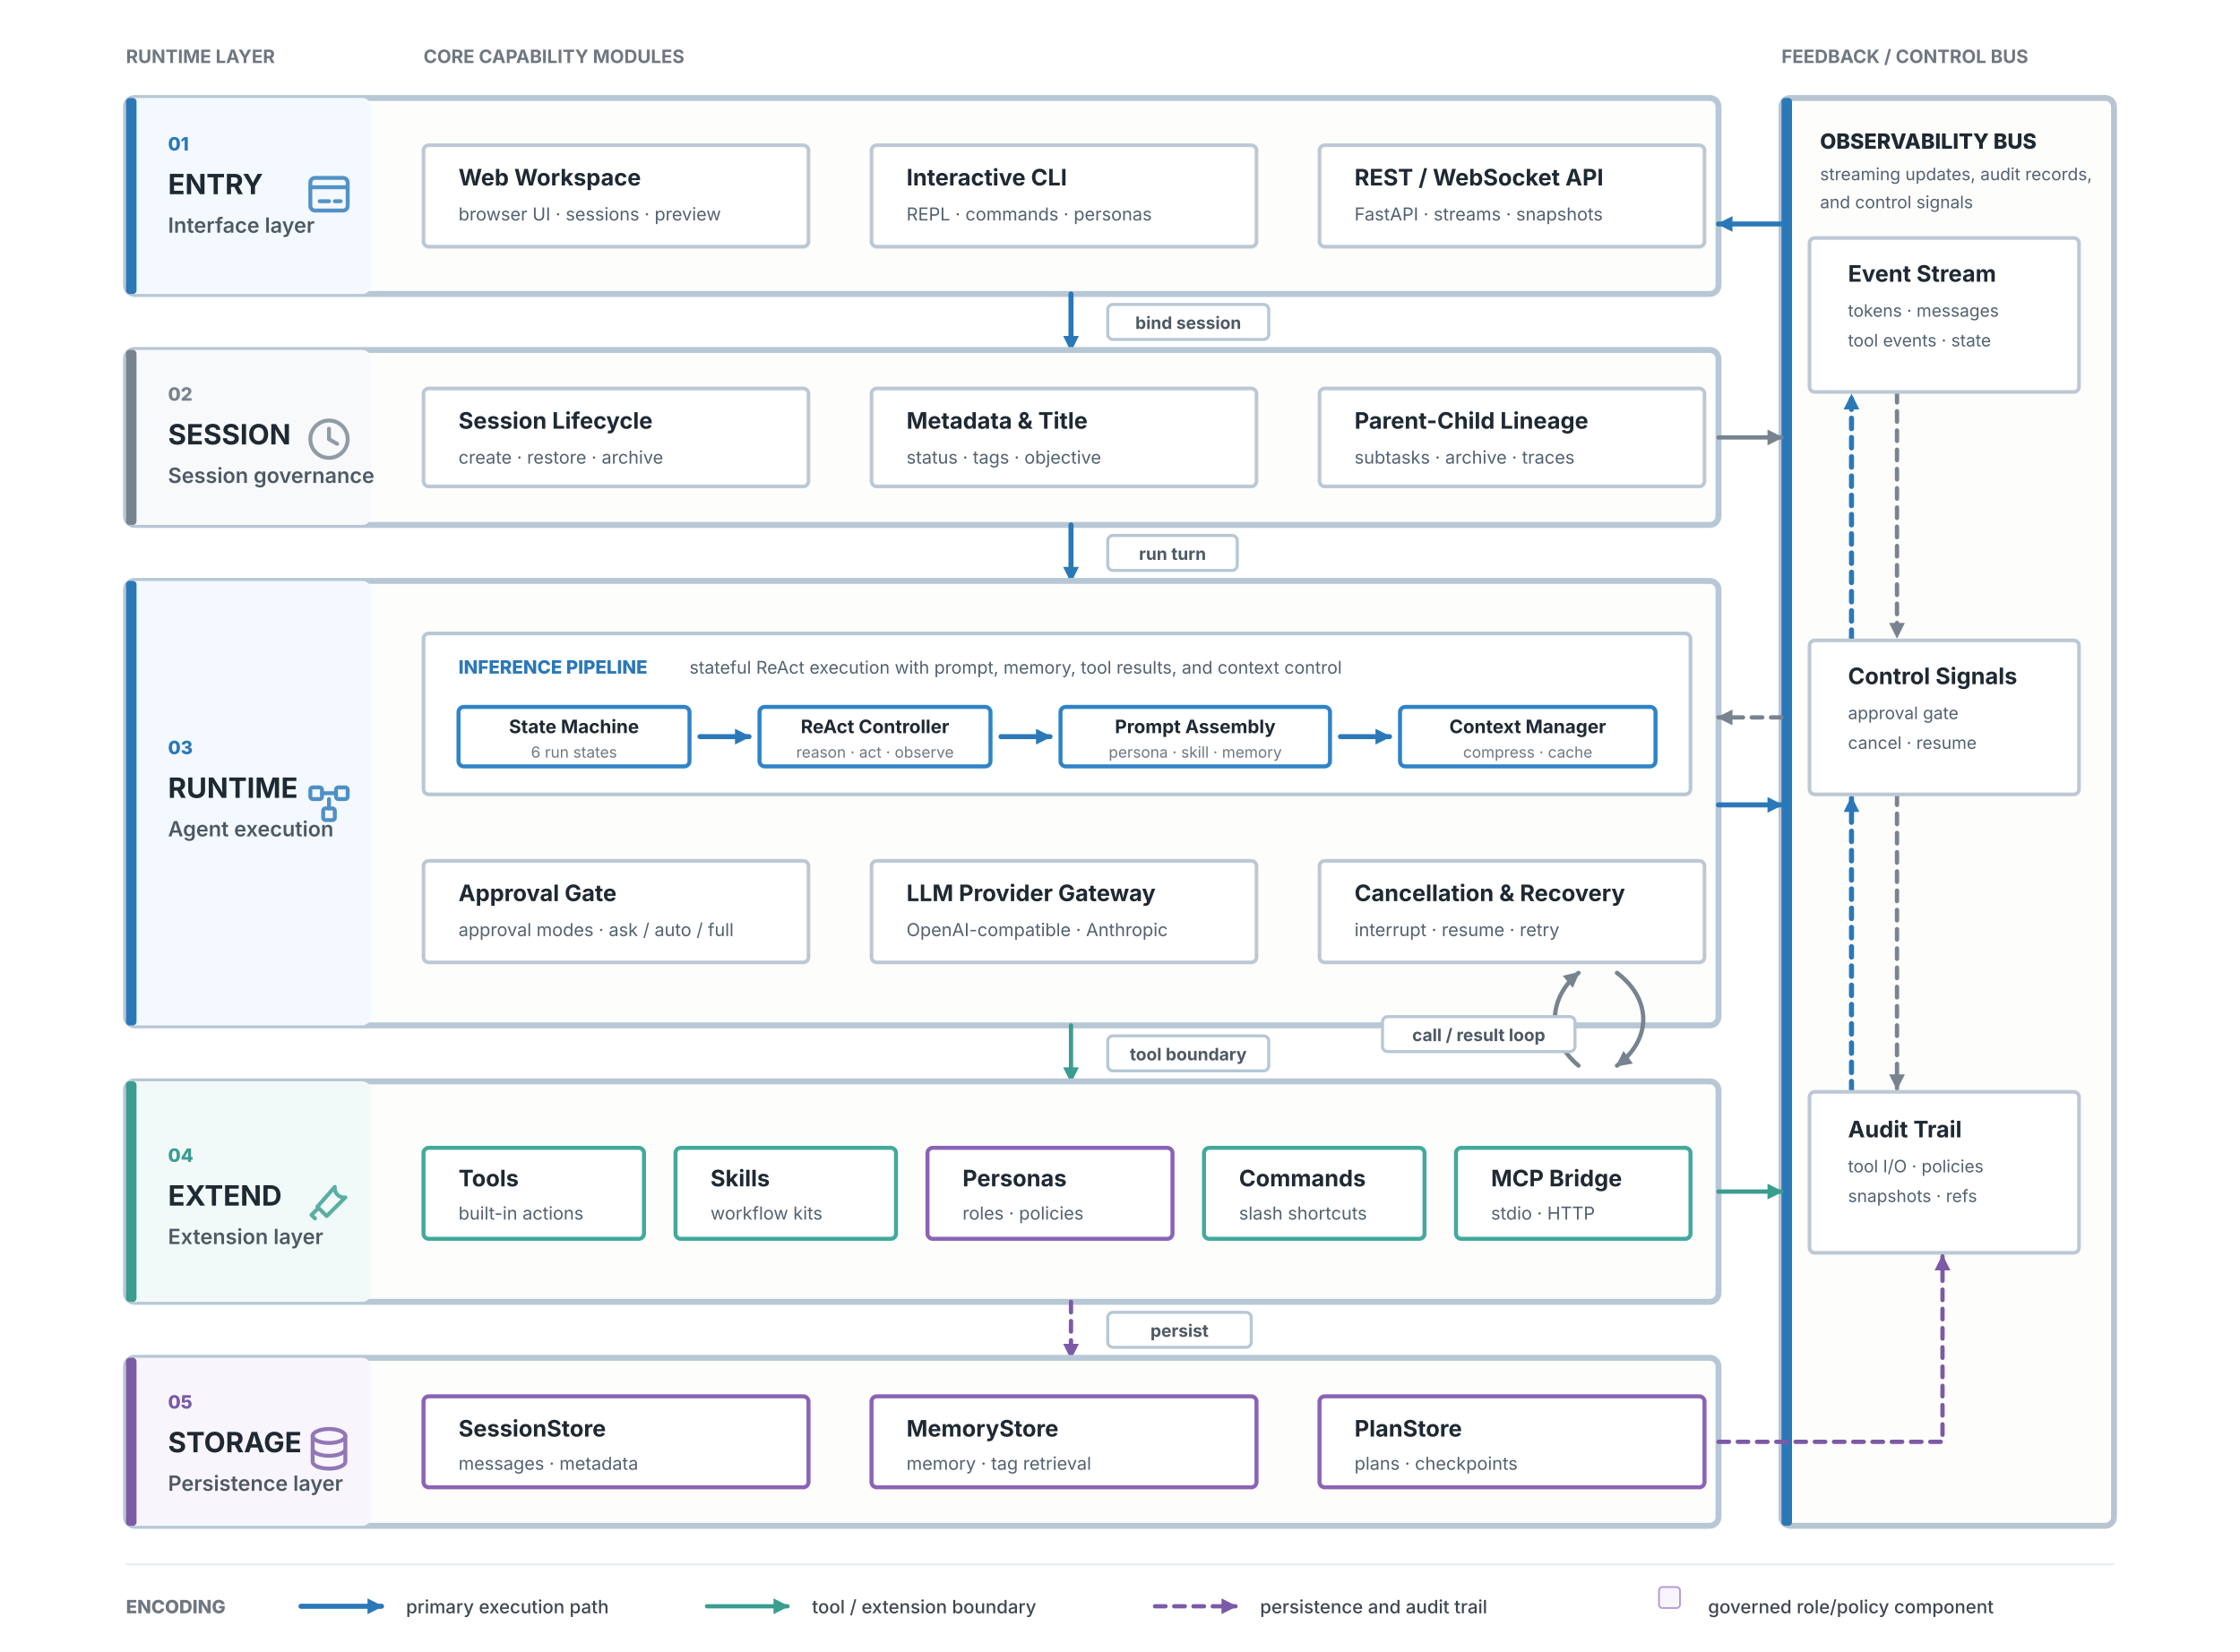
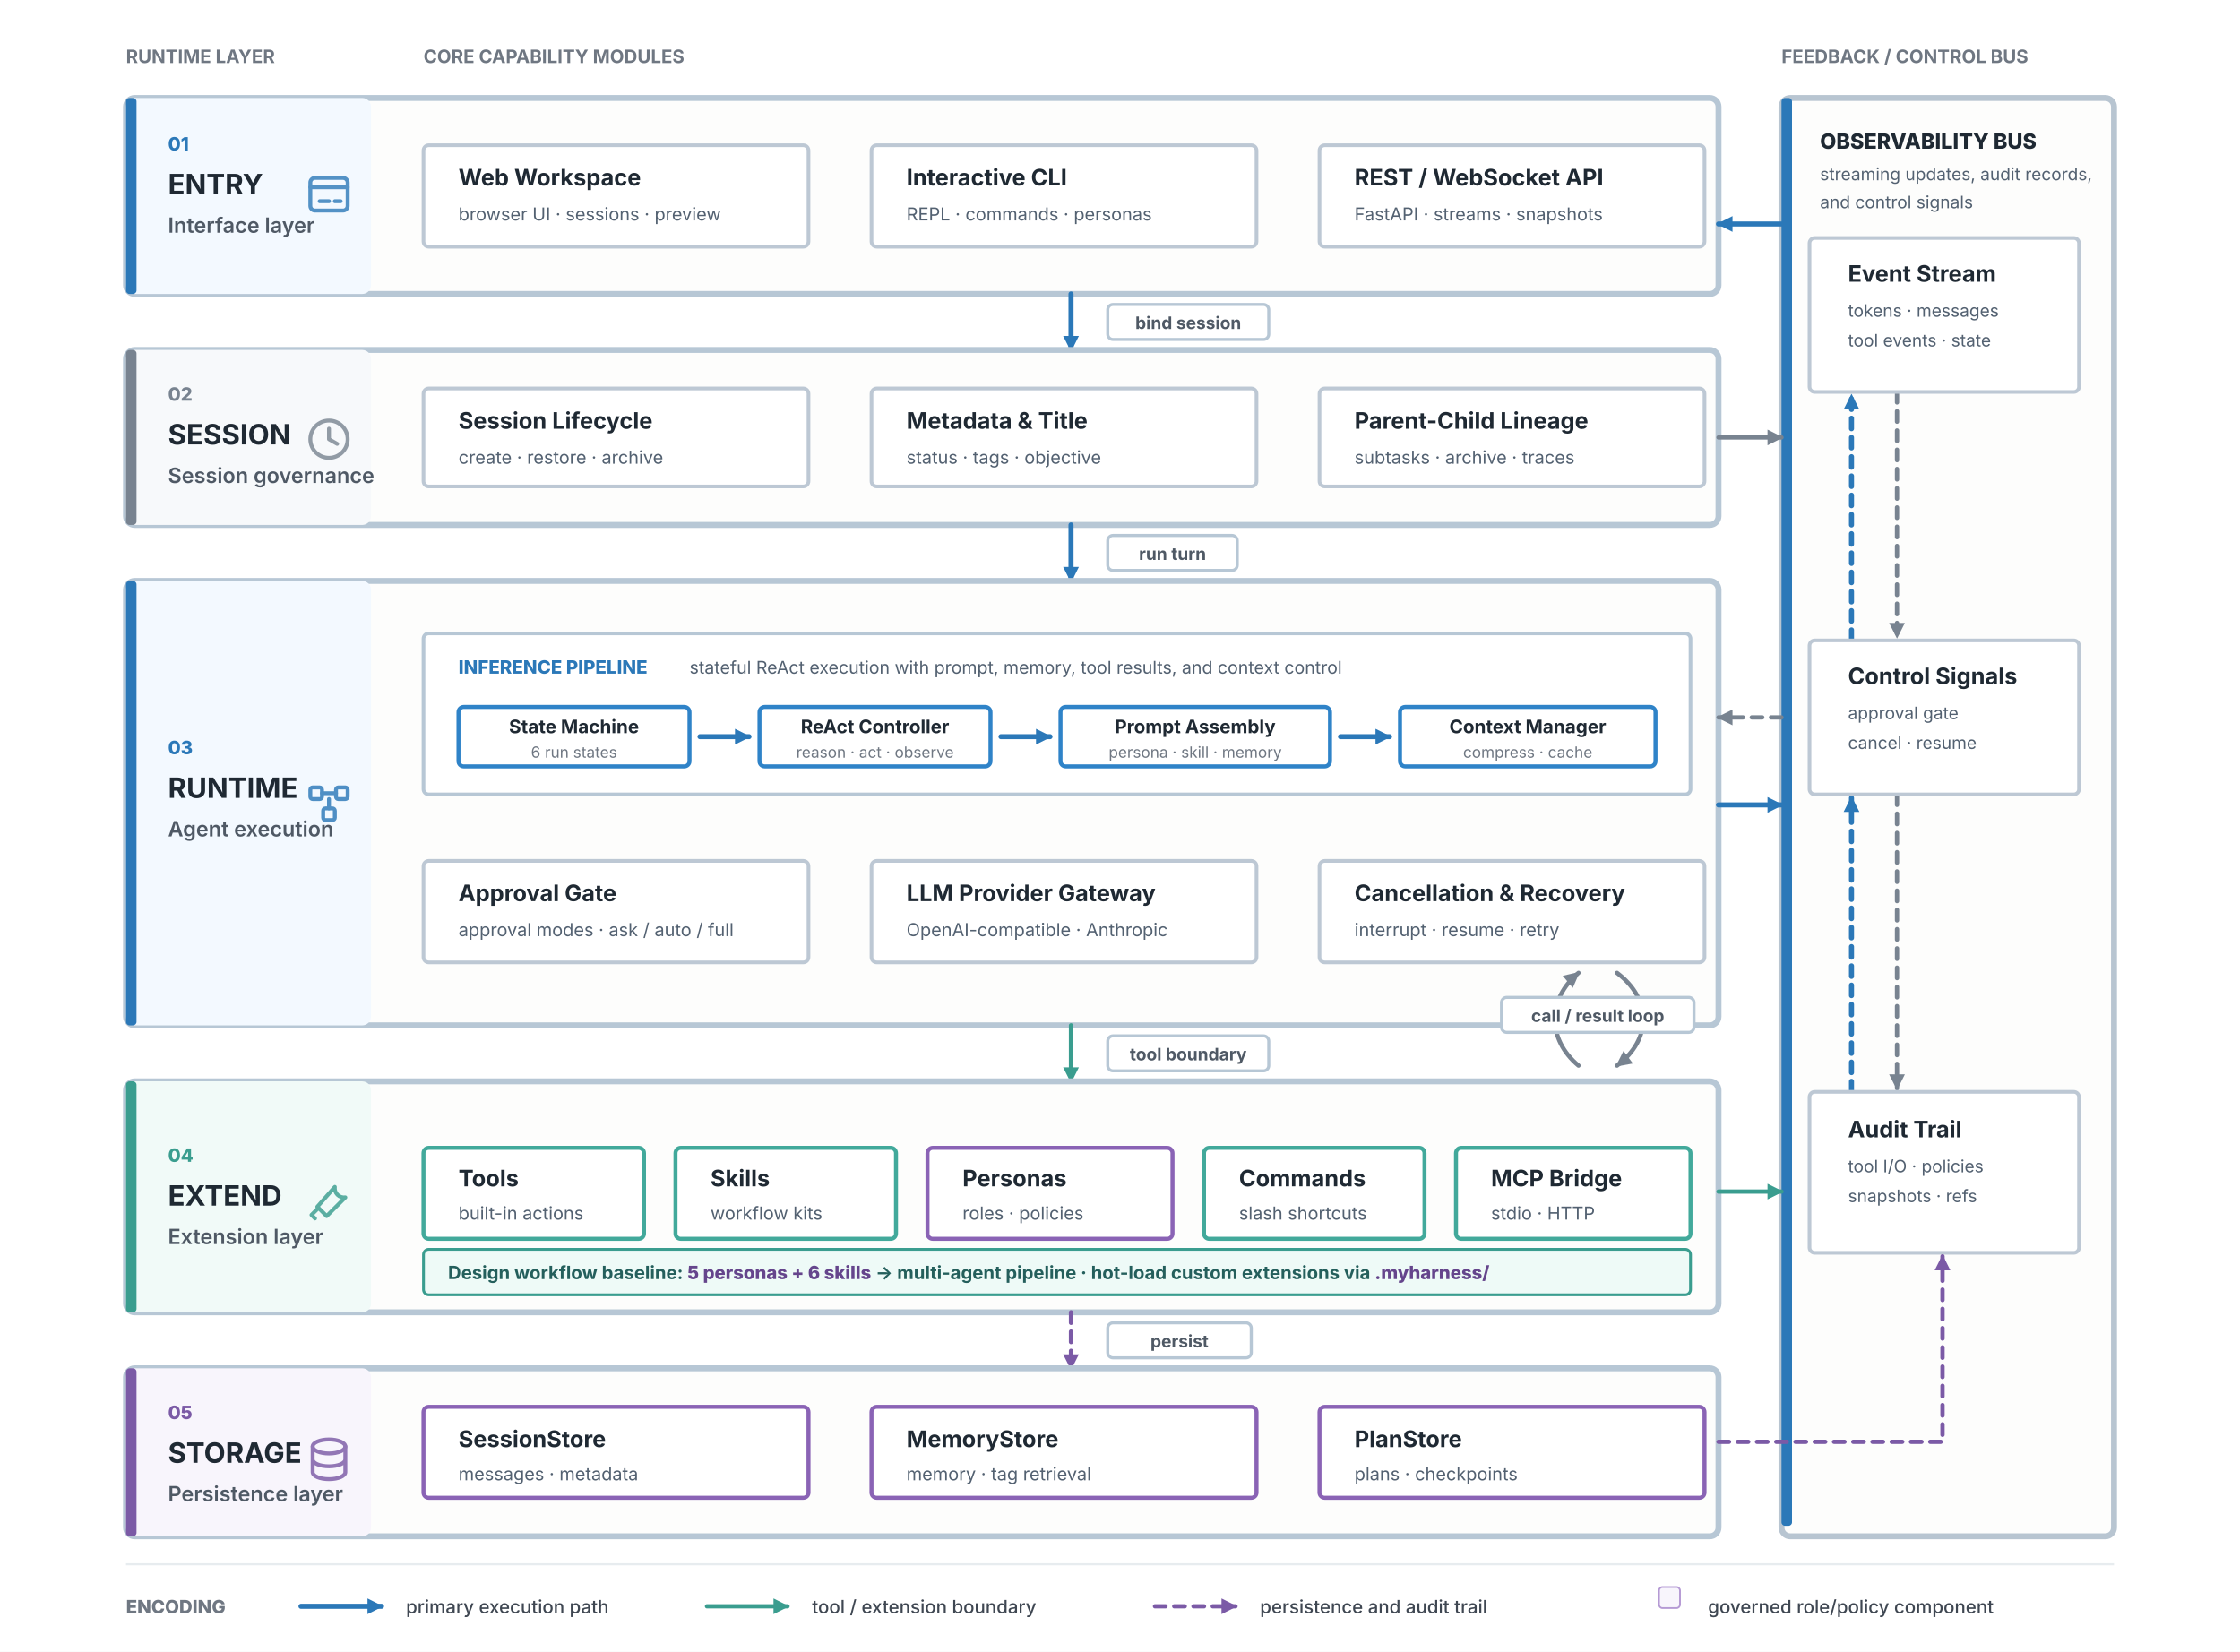
<svg xmlns="http://www.w3.org/2000/svg" width="1280" height="944" viewBox="0 96 1280 944" role="img" aria-labelledby="title desc">
  <defs>
    <style>
      svg {
        background: #ffffff;
        shape-rendering: geometricPrecision;
        text-rendering: geometricPrecision;
      }

      text {
        font-family: Inter, "Noto Sans SC", "Microsoft YaHei", Arial, sans-serif;
        letter-spacing: 0;
      }

      .title {
        fill: #1f2933;
        font-size: 30px;
        font-weight: 700;
      }

      .subtitle {
        fill: #4f5965;
        font-size: 13px;
        font-weight: 400;
      }

      .figure-tag {
        fill: #3f4752;
        font-size: 11px;
        font-weight: 700;
      }

      .column-label {
        fill: #6f7782;
        font-size: 10.5px;
        font-weight: 700;
      }

      .layer-band {
        fill: #fdfdfc;
        stroke: #b7c7d5;
        stroke-width: 3.4;
      }

      .layer-tab {
        stroke-width: 0;
      }

      .tab-blue {
        fill: #f3f9ff;
      }

      .tab-slate {
        fill: #f7f9fb;
      }

      .tab-teal {
        fill: #f1faf8;
      }

      .tab-amber {
        fill: #f8f5fc;
      }

      .accent-blue {
        fill: #2b78b8;
      }

      .accent-slate {
        fill: #788390;
      }

      .accent-teal {
        fill: #3a9d8f;
      }

      .accent-amber {
        fill: #7b5aa6;
      }

      .layer-index {
        font-size: 10.5px;
        font-weight: 800;
      }

      .layer-title {
        fill: #1f2933;
        font-size: 16px;
        font-weight: 700;
      }

      .layer-cn {
        fill: #4f5965;
        font-size: 12px;
        font-weight: 600;
      }

      .module {
        fill: #ffffff;
        stroke: #bdc8d4;
        stroke-width: 2.1;
      }

      .module-soft {
        fill: #ffffff;
        stroke: #b7c7d5;
        stroke-width: 2.1;
      }

      .module-blue {
        fill: #ffffff;
        stroke: #2f83c8;
        stroke-width: 2.3;
      }

      .module-teal {
        fill: #ffffff;
        stroke: #42a99b;
        stroke-width: 2.3;
      }

      .module-amber {
        fill: #ffffff;
        stroke: #8a63b5;
        stroke-width: 2.3;
      }

      .module-title {
        fill: #1f2933;
        font-size: 13px;
        font-weight: 700;
      }

      .module-sub {
        fill: #536171;
        font-size: 10.2px;
        font-weight: 400;
      }

      .baseline-text {
-         fill: #2d6764;
-         font-size: 10px;
-         font-weight: 700;
+         fill: #245f5c;
+         font-size: 10.4px;
+         font-weight: 700;
+       }
+ 
+       .baseline-box {
+         fill: #eefaf7;
+         stroke: #3a9d8f;
+         stroke-width: 1.6;
+       }
+ 
+       .baseline-strong {
+         fill: #65458c;
+         font-weight: 800;
      }

      .icon-cell {
        fill: #ffffff;
        stroke-width: 1.75;
      }

      .icon-cell-blue {
        stroke: #9fcbed;
      }

      .icon-cell-slate {
        stroke: #ccd6df;
      }

      .icon-cell-teal {
        stroke: #9dd6cd;
      }

      .icon-cell-amber {
        stroke: #b59ad4;
      }

      .icon {
        fill: none;
        stroke: currentColor;
        stroke-width: 2.25;
        stroke-linecap: round;
        stroke-linejoin: round;
        vector-effect: non-scaling-stroke;
      }

      .icon-blue {
        color: #2b78b8;
      }

      .icon-slate {
        color: #788390;
      }

      .icon-teal {
        color: #3a9d8f;
      }

      .icon-amber {
        color: #7b5aa6;
      }

      .pipeline-label {
        fill: #2b78b8;
        font-size: 10.5px;
        font-weight: 800;
      }

      .pipeline-note {
        fill: #536171;
        font-size: 10px;
        font-weight: 400;
      }

      .node-title {
        fill: #1f2933;
        font-size: 10.6px;
        font-weight: 700;
      }

      .node-sub {
        fill: #6f7782;
        font-size: 8.8px;
        font-weight: 400;
      }

      .flow {
        fill: none;
        stroke-linecap: round;
        stroke-linejoin: round;
      }

      .flow-main {
        stroke: #2b78b8;
        stroke-width: 2.9;
      }

      .flow-slate {
        stroke: #788390;
        stroke-width: 2.45;
      }

      .flow-teal {
        stroke: #3a9d8f;
        stroke-width: 2.45;
      }

      .flow-amber {
        stroke: #7b5aa6;
        stroke-width: 2.45;
      }

      .flow-dashed {
        stroke-dasharray: 6 5;
      }

      .flow-label-box {
        fill: #ffffff;
        stroke: #b7c7d5;
        stroke-width: 1.75;
      }

      .flow-label {
        fill: #4f5965;
        font-size: 9.8px;
        font-weight: 700;
      }

      .bus {
        fill: #fdfdfc;
        stroke: #b8c5d1;
        stroke-width: 3.4;
      }

      .bus-title {
        fill: #1f2933;
        font-size: 12px;
        font-weight: 800;
      }

      .bus-sub {
        fill: #536171;
        font-size: 9.8px;
        font-weight: 400;
      }

      .bus-card {
        fill: #ffffff;
        stroke: #bdc8d4;
        stroke-width: 2.1;
      }

      .legend-title {
        fill: #6f7782;
        font-size: 10.5px;
        font-weight: 800;
      }

      .legend-text {
        fill: #3f4752;
        font-size: 10.5px;
        font-weight: 500;
      }

      .hairline {
        stroke: #e7ecef;
        stroke-width: 1.2;
      }
    </style>
    <marker id="arrow-blue" markerWidth="9" markerHeight="9" refX="8" refY="4.5" orient="auto" markerUnits="userSpaceOnUse">
      <path d="M0,0 L9,4.5 L0,9 Z" fill="#2b78b8" />
    </marker>
    <marker id="arrow-slate" markerWidth="9" markerHeight="9" refX="8" refY="4.5" orient="auto" markerUnits="userSpaceOnUse">
      <path d="M0,0 L9,4.5 L0,9 Z" fill="#788390" />
    </marker>
    <marker id="arrow-teal" markerWidth="9" markerHeight="9" refX="8" refY="4.5" orient="auto" markerUnits="userSpaceOnUse">
      <path d="M0,0 L9,4.5 L0,9 Z" fill="#3a9d8f" />
    </marker>
    <marker id="arrow-amber" markerWidth="9" markerHeight="9" refX="8" refY="4.5" orient="auto" markerUnits="userSpaceOnUse">
      <path d="M0,0 L9,4.5 L0,9 Z" fill="#7b5aa6" />
    </marker>
    <symbol id="icon-browser" viewBox="0 0 24 24">
      <rect class="icon" x="4" y="5" width="16" height="14" rx="2" />
      <path class="icon" d="M4 9H20 M8 15H12 M14.5 15H17" />
    </symbol>
    <symbol id="icon-terminal" viewBox="0 0 24 24">
      <rect class="icon" x="4" y="5" width="16" height="14" rx="2" />
      <path class="icon" d="M8 10L11 12L8 14 M13 15H17" />
    </symbol>
    <symbol id="icon-api" viewBox="0 0 24 24">
      <circle class="icon" cx="7" cy="12" r="3.2" />
      <circle class="icon" cx="17" cy="8" r="3.2" />
      <circle class="icon" cx="17" cy="16" r="3.2" />
      <path class="icon" d="M10 11L14 9 M10 13L14 15" />
    </symbol>
    <symbol id="icon-clock" viewBox="0 0 24 24">
      <circle class="icon" cx="12" cy="12" r="8" />
      <path class="icon" d="M12 7.5V12L15.5 14" />
    </symbol>
    <symbol id="icon-file" viewBox="0 0 24 24">
      <path class="icon" d="M6 4H14L18 8V20H6Z M14 4V8H18 M9 13H15 M9 16H13" />
    </symbol>
    <symbol id="icon-lineage" viewBox="0 0 24 24">
      <circle class="icon" cx="7" cy="12" r="3" />
      <circle class="icon" cx="17" cy="7" r="3" />
      <circle class="icon" cx="17" cy="17" r="3" />
      <path class="icon" d="M9.7 10.8L14.3 8.2 M9.7 13.2L14.3 15.8" />
    </symbol>
    <symbol id="icon-pipeline" viewBox="0 0 24 24">
      <rect class="icon" x="4" y="6" width="5" height="5" rx="1" />
      <rect class="icon" x="15" y="6" width="5" height="5" rx="1" />
      <rect class="icon" x="9.5" y="15" width="5" height="5" rx="1" />
      <path class="icon" d="M9 8.5H15 M12 11V15" />
    </symbol>
    <symbol id="icon-shield" viewBox="0 0 24 24">
      <path class="icon" d="M12 4L19 7V12C19 16.5 16.2 19.2 12 20C7.8 19.2 5 16.5 5 12V7Z" />
      <path class="icon" d="M8.8 12.2L11.2 14.6L15.6 9.8" />
    </symbol>
    <symbol id="icon-provider" viewBox="0 0 24 24">
      <path class="icon" d="M12 4L19 8V16L12 20L5 16V8Z" />
      <path class="icon" d="M12 8V16 M8.5 10L15.5 14 M15.5 10L8.5 14" />
    </symbol>
    <symbol id="icon-recovery" viewBox="0 0 24 24">
      <path class="icon" d="M18.5 12A6.5 6.5 0 1 1 16.6 7.4" />
      <path class="icon" d="M18.5 5.5V10H14" />
    </symbol>
    <symbol id="icon-tool" viewBox="0 0 24 24">
      <path class="icon" d="M14.5 5.5A4 4 0 0 0 19 10L11 18L7 14Z" />
      <path class="icon" d="M6 19L4.5 17.5L7 15" />
    </symbol>
    <symbol id="icon-book" viewBox="0 0 24 24">
      <path class="icon" d="M5 5.5H11.5C13 5.5 14 6.5 14 8V19C13.4 18.2 12.5 17.8 11.5 17.8H5Z" />
      <path class="icon" d="M19 5.5H14.5C13.9 5.5 13.4 5.7 13 6.1 M19 5.5V17.8H14.5C13.6 17.8 12.8 18.2 12 19" />
    </symbol>
    <symbol id="icon-users" viewBox="0 0 24 24">
      <circle class="icon" cx="9" cy="9" r="3" />
      <circle class="icon" cx="16" cy="10" r="2.5" />
      <path class="icon" d="M4.8 19C5.6 16.6 7.1 15.4 9 15.4C10.9 15.4 12.4 16.6 13.2 19 M13.5 18.4C14.2 16.8 15.3 16 16.7 16C18.2 16 19.3 16.9 20 18.4" />
    </symbol>
    <symbol id="icon-slash" viewBox="0 0 24 24">
      <path class="icon" d="M15.5 5L8.5 19 M13.5 17.5H18" />
    </symbol>
    <symbol id="icon-bridge" viewBox="0 0 24 24">
      <path class="icon" d="M5 16C7 11 9 9 12 9C15 9 17 11 19 16" />
      <path class="icon" d="M7.5 16C8.8 13 10.1 12 12 12C13.9 12 15.2 13 16.5 16 M4 16H20" />
    </symbol>
    <symbol id="icon-database" viewBox="0 0 24 24">
      <ellipse class="icon" cx="12" cy="6.5" rx="7" ry="3" />
      <path class="icon" d="M5 6.5V17.5C5 19.2 8.1 20.5 12 20.5C15.9 20.5 19 19.2 19 17.5V6.5 M5 12C5 13.7 8.1 15 12 15C15.9 15 19 13.7 19 12" />
    </symbol>
    <symbol id="icon-memory" viewBox="0 0 24 24">
      <path class="icon" d="M8 7C6.3 7 5 8.3 5 10C5 10.8 5.3 11.5 5.8 12C5.3 12.5 5 13.2 5 14C5 15.7 6.3 17 8 17H16C17.7 17 19 15.7 19 14C19 13.2 18.7 12.5 18.2 12C18.7 11.5 19 10.8 19 10C19 8.3 17.7 7 16 7H8Z" />
      <path class="icon" d="M10 7V17 M14 7V17 M8 12H16" />
    </symbol>
    <symbol id="icon-checklist" viewBox="0 0 24 24">
      <rect class="icon" x="6" y="4" width="12" height="16" rx="2" />
      <path class="icon" d="M9 9L10.5 10.5L13 8 M9 15L10.5 16.5L14 13 M15 10H16 M15 16H16" />
    </symbol>
    <symbol id="icon-stream" viewBox="0 0 24 24">
      <path class="icon" d="M5 7H12 M5 12H17 M5 17H14" />
      <circle class="icon" cx="17.5" cy="7" r="1.8" />
      <circle class="icon" cx="19.5" cy="12" r="1.8" />
      <circle class="icon" cx="16.5" cy="17" r="1.8" />
    </symbol>
    <symbol id="icon-control" viewBox="0 0 24 24">
      <path class="icon" d="M5 8H19 M5 16H19" />
      <circle class="icon" cx="10" cy="8" r="2" />
      <circle class="icon" cx="15" cy="16" r="2" />
    </symbol>
  </defs>
  <rect width="1280" height="1040" fill="#ffffff" />
  <g id="column-labels">
    <text class="column-label" x="72" y="132">RUNTIME LAYER</text>
    <text class="column-label" x="242" y="132">CORE CAPABILITY MODULES</text>
    <text class="column-label" x="1018" y="132">FEEDBACK / CONTROL BUS</text>
  </g>
  <g id="entry-layer">
    <rect class="layer-band" x="72" y="152" width="910" height="112" rx="5" />
    <rect class="layer-tab tab-blue" x="72" y="152" width="140" height="112" rx="5" />
    <rect class="accent-blue" x="72" y="152" width="6" height="112" rx="2" />
    <text class="layer-index" x="96" y="182" fill="#2b78b8">01</text>
    <text class="layer-title" x="96" y="207">ENTRY</text>
    <text class="layer-cn" x="96" y="229">Interface layer</text>
    <g class="icon-blue" opacity="0.8">
      <use href="#icon-browser" x="172" y="191" width="32" height="32" />
    </g>
    <rect class="module" x="242" y="179" width="220" height="58" rx="3" />
    <text class="module-title" x="262" y="202">Web Workspace</text>
    <text class="module-sub" x="262" y="222">browser UI · sessions · preview</text>
    <rect class="module" x="498" y="179" width="220" height="58" rx="3" />
    <text class="module-title" x="518" y="202">Interactive CLI</text>
    <text class="module-sub" x="518" y="222">REPL · commands · personas</text>
    <rect class="module" x="754" y="179" width="220" height="58" rx="3" />
    <text class="module-title" x="774" y="202">REST / WebSocket API</text>
    <text class="module-sub" x="774" y="222">FastAPI · streams · snapshots</text>
  </g>
  <g id="flow-entry-session">
    <path class="flow flow-main" d="M612 264 V296" marker-end="url(#arrow-blue)" />
    <rect class="flow-label-box" x="633" y="270" width="92" height="20" rx="3" />
    <text class="flow-label" x="679" y="284" text-anchor="middle">bind session</text>
  </g>
  <g id="session-layer">
    <rect class="layer-band" x="72" y="296" width="910" height="100" rx="5" />
    <rect class="layer-tab tab-slate" x="72" y="296" width="140" height="100" rx="5" />
    <rect class="accent-slate" x="72" y="296" width="6" height="100" rx="2" />
    <text class="layer-index" x="96" y="325" fill="#788390">02</text>
    <text class="layer-title" x="96" y="350">SESSION</text>
    <text class="layer-cn" x="96" y="372">Session governance</text>
    <g class="icon-slate" opacity="0.8">
      <use href="#icon-clock" x="172" y="331" width="32" height="32" />
    </g>
    <rect class="module" x="242" y="318" width="220" height="56" rx="3" />
    <text class="module-title" x="262" y="341">Session Lifecycle</text>
    <text class="module-sub" x="262" y="361">create · restore · archive</text>
    <rect class="module" x="498" y="318" width="220" height="56" rx="3" />
    <text class="module-title" x="518" y="341">Metadata &amp; Title</text>
    <text class="module-sub" x="518" y="361">status · tags · objective</text>
    <rect class="module" x="754" y="318" width="220" height="56" rx="3" />
    <text class="module-title" x="774" y="341">Parent-Child Lineage</text>
    <text class="module-sub" x="774" y="361">subtasks · archive · traces</text>
  </g>
  <g id="flow-session-runtime">
    <path class="flow flow-main" d="M612 396 V428" marker-end="url(#arrow-blue)" />
    <rect class="flow-label-box" x="633" y="402" width="74" height="20" rx="3" />
    <text class="flow-label" x="670" y="416" text-anchor="middle">run turn</text>
  </g>
  <g id="runtime-layer">
    <rect class="layer-band" x="72" y="428" width="910" height="254" rx="5" />
    <rect class="layer-tab tab-blue" x="72" y="428" width="140" height="254" rx="5" />
    <rect class="accent-blue" x="72" y="428" width="6" height="254" rx="2" />
    <text class="layer-index" x="96" y="527" fill="#2b78b8">03</text>
    <text class="layer-title" x="96" y="552">RUNTIME</text>
    <text class="layer-cn" x="96" y="574">Agent execution</text>
    <g class="icon-blue" opacity="0.82">
      <use href="#icon-pipeline" x="172" y="538" width="32" height="32" />
    </g>
    <rect class="module-soft" x="242" y="458" width="724" height="92" rx="3" />
    <text class="pipeline-label" x="262" y="481">INFERENCE PIPELINE</text>
    <text class="pipeline-note" x="394" y="481">stateful ReAct execution with prompt, memory, tool results, and context control</text>
    <rect class="module-blue" x="262" y="500" width="132" height="34" rx="3" />
    <text class="node-title" x="328" y="515" text-anchor="middle">State Machine</text>
    <text class="node-sub" x="328" y="529" text-anchor="middle">6 run states</text>
    <path class="flow flow-main" d="M400 517 H428" marker-end="url(#arrow-blue)" />
    <rect class="module-blue" x="434" y="500" width="132" height="34" rx="3" />
    <text class="node-title" x="500" y="515" text-anchor="middle">ReAct Controller</text>
    <text class="node-sub" x="500" y="529" text-anchor="middle">reason · act · observe</text>
    <path class="flow flow-main" d="M572 517 H600" marker-end="url(#arrow-blue)" />
    <rect class="module-blue" x="606" y="500" width="154" height="34" rx="3" />
    <text class="node-title" x="683" y="515" text-anchor="middle">Prompt Assembly</text>
    <text class="node-sub" x="683" y="529" text-anchor="middle">persona · skill · memory</text>
    <path class="flow flow-main" d="M766 517 H794" marker-end="url(#arrow-blue)" />
    <rect class="module-blue" x="800" y="500" width="146" height="34" rx="3" />
    <text class="node-title" x="873" y="515" text-anchor="middle">Context Manager</text>
    <text class="node-sub" x="873" y="529" text-anchor="middle">compress · cache</text>
    <rect class="module" x="242" y="588" width="220" height="58" rx="3" />
    <text class="module-title" x="262" y="611">Approval Gate</text>
    <text class="module-sub" x="262" y="631">approval modes · ask / auto / full</text>
    <rect class="module" x="498" y="588" width="220" height="58" rx="3" />
    <text class="module-title" x="518" y="611">LLM Provider Gateway</text>
    <text class="module-sub" x="518" y="631">OpenAI-compatible · Anthropic</text>
    <rect class="module" x="754" y="588" width="220" height="58" rx="3" />
    <text class="module-title" x="774" y="611">Cancellation &amp; Recovery</text>
    <text class="module-sub" x="774" y="631">interrupt · resume · retry</text>
  </g>
  <g id="flow-runtime-extension">
    <path class="flow flow-teal" d="M612 682 V714" marker-end="url(#arrow-teal)" />
    <rect class="flow-label-box" x="633" y="688" width="92" height="20" rx="3" />
    <text class="flow-label" x="679" y="702" text-anchor="middle">tool boundary</text>
    <path class="flow flow-slate" d="M924 652 C944 667 944 690 924 705" marker-end="url(#arrow-slate)" />
    <path class="flow flow-slate" d="M902 705 C884 690 884 667 902 652" marker-end="url(#arrow-slate)" />
-     <rect class="flow-label-box" x="790" y="677" width="110" height="20" rx="3" />
-     <text class="flow-label" x="845" y="691" text-anchor="middle">call / result loop</text>
+     <rect class="flow-label-box" x="858" y="666" width="110" height="20" rx="3" />
+     <text class="flow-label" x="913" y="680" text-anchor="middle">call / result loop</text>
  </g>
  <g id="extension-layer">
-     <rect class="layer-band" x="72" y="714" width="910" height="126" rx="5" />
-     <rect class="layer-tab tab-teal" x="72" y="714" width="140" height="126" rx="5" />
-     <rect class="accent-teal" x="72" y="714" width="6" height="126" rx="2" />
+     <rect class="layer-band" x="72" y="714" width="910" height="132" rx="5" />
+     <rect class="layer-tab tab-teal" x="72" y="714" width="140" height="132" rx="5" />
+     <rect class="accent-teal" x="72" y="714" width="6" height="132" rx="2" />
    <text class="layer-index" x="96" y="760" fill="#3a9d8f">04</text>
    <text class="layer-title" x="96" y="785">EXTEND</text>
    <text class="layer-cn" x="96" y="807">Extension layer</text>
    <g class="icon-teal" opacity="0.82">
      <use href="#icon-tool" x="172" y="767" width="32" height="32" />
    </g>
    <rect class="module-teal" x="242" y="752" width="126" height="52" rx="3" />
    <text class="module-title" x="262" y="774">Tools</text>
    <text class="module-sub" x="262" y="793">built-in actions</text>
    <rect class="module-teal" x="386" y="752" width="126" height="52" rx="3" />
    <text class="module-title" x="406" y="774">Skills</text>
    <text class="module-sub" x="406" y="793">workflow kits</text>
    <rect class="module-amber" x="530" y="752" width="140" height="52" rx="3" />
    <text class="module-title" x="550" y="774" fill="#65458c">Personas</text>
    <text class="module-sub" x="550" y="793" fill="#65458c">roles · policies</text>
    <rect class="module-teal" x="688" y="752" width="126" height="52" rx="3" />
    <text class="module-title" x="708" y="774">Commands</text>
    <text class="module-sub" x="708" y="793">slash shortcuts</text>
    <rect class="module-teal" x="832" y="752" width="134" height="52" rx="3" />
    <text class="module-title" x="852" y="774">MCP Bridge</text>
    <text class="module-sub" x="852" y="793">stdio · HTTP</text>
+     <rect class="baseline-box" x="242" y="810" width="724" height="26" rx="3" />
+     <text class="baseline-text" x="256" y="827">Design workflow baseline: <tspan class="baseline-strong">5 personas + 6 skills</tspan> → multi-agent pipeline · hot-load custom extensions via <tspan class="baseline-strong">.myharness/</tspan>
+     </text>
  </g>
  <g id="flow-extension-storage">
-     <path class="flow flow-amber flow-dashed" d="M612 840 V872" marker-end="url(#arrow-amber)" />
-     <rect class="flow-label-box" x="633" y="846" width="82" height="20" rx="3" />
-     <text class="flow-label" x="674" y="860" text-anchor="middle" fill="#65458c">persist</text>
+     <path class="flow flow-amber flow-dashed" d="M612 846 V878" marker-end="url(#arrow-amber)" />
+     <rect class="flow-label-box" x="633" y="852" width="82" height="20" rx="3" />
+     <text class="flow-label" x="674" y="866" text-anchor="middle" fill="#65458c">persist</text>
  </g>
  <g id="storage-layer">
-     <rect class="layer-band" x="72" y="872" width="910" height="96" rx="5" />
-     <rect class="layer-tab tab-amber" x="72" y="872" width="140" height="96" rx="5" />
-     <rect class="accent-amber" x="72" y="872" width="6" height="96" rx="2" />
-     <text class="layer-index" x="96" y="901" fill="#7b5aa6">05</text>
-     <text class="layer-title" x="96" y="926">STORAGE</text>
-     <text class="layer-cn" x="96" y="948">Persistence layer</text>
+     <rect class="layer-band" x="72" y="878" width="910" height="96" rx="5" />
+     <rect class="layer-tab tab-amber" x="72" y="878" width="140" height="96" rx="5" />
+     <rect class="accent-amber" x="72" y="878" width="6" height="96" rx="2" />
+     <text class="layer-index" x="96" y="907" fill="#7b5aa6">05</text>
+     <text class="layer-title" x="96" y="932">STORAGE</text>
+     <text class="layer-cn" x="96" y="954">Persistence layer</text>
    <g class="icon-amber" opacity="0.82">
-       <use href="#icon-database" x="172" y="908" width="32" height="32" />
+       <use href="#icon-database" x="172" y="914" width="32" height="32" />
    </g>
-     <rect class="module-amber" x="242" y="894" width="220" height="52" rx="3" />
-     <text class="module-title" x="262" y="917">SessionStore</text>
-     <text class="module-sub" x="262" y="936">messages · metadata</text>
-     <rect class="module-amber" x="498" y="894" width="220" height="52" rx="3" />
-     <text class="module-title" x="518" y="917">MemoryStore</text>
-     <text class="module-sub" x="518" y="936">memory · tag retrieval</text>
-     <rect class="module-amber" x="754" y="894" width="220" height="52" rx="3" />
-     <text class="module-title" x="774" y="917">PlanStore</text>
-     <text class="module-sub" x="774" y="936">plans · checkpoints</text>
+     <rect class="module-amber" x="242" y="900" width="220" height="52" rx="3" />
+     <text class="module-title" x="262" y="923">SessionStore</text>
+     <text class="module-sub" x="262" y="942">messages · metadata</text>
+     <rect class="module-amber" x="498" y="900" width="220" height="52" rx="3" />
+     <text class="module-title" x="518" y="923">MemoryStore</text>
+     <text class="module-sub" x="518" y="942">memory · tag retrieval</text>
+     <rect class="module-amber" x="754" y="900" width="220" height="52" rx="3" />
+     <text class="module-title" x="774" y="923">PlanStore</text>
+     <text class="module-sub" x="774" y="942">plans · checkpoints</text>
  </g>
  <g id="feedback-bus">
-     <rect class="bus" x="1018" y="152" width="190" height="816" rx="5" />
+     <rect class="bus" x="1018" y="152" width="190" height="822" rx="5" />
    <rect x="1018" y="152" width="6" height="816" rx="2" fill="#2b78b8" />
    <text class="bus-title" x="1040" y="181">OBSERVABILITY BUS</text>
    <text class="bus-sub" x="1040" y="199">streaming updates, audit records,</text>
    <text class="bus-sub" x="1040" y="215">and control signals</text>
    <path class="flow flow-main flow-dashed" d="M1058 720 V552" marker-end="url(#arrow-blue)" />
    <path class="flow flow-main flow-dashed" d="M1058 462 V322" marker-end="url(#arrow-blue)" />
    <path class="flow flow-slate flow-dashed" d="M1084 320 V460" marker-end="url(#arrow-slate)" />
    <path class="flow flow-slate flow-dashed" d="M1084 550 V718" marker-end="url(#arrow-slate)" />
    <rect class="bus-card" x="1034" y="232" width="154" height="88" rx="3" />
    <text class="module-title" x="1056" y="257">Event Stream</text>
    <text class="bus-sub" x="1056" y="277">tokens · messages</text>
    <text class="bus-sub" x="1056" y="294">tool events · state</text>
    <rect class="bus-card" x="1034" y="462" width="154" height="88" rx="3" />
    <text class="module-title" x="1056" y="487">Control Signals</text>
    <text class="bus-sub" x="1056" y="507">approval gate</text>
    <text class="bus-sub" x="1056" y="524">cancel · resume</text>
    <rect class="bus-card" x="1034" y="720" width="154" height="92" rx="3" />
    <text class="module-title" x="1056" y="746">Audit Trail</text>
    <text class="bus-sub" x="1056" y="766">tool I/O · policies</text>
    <text class="bus-sub" x="1056" y="783">snapshots · refs</text>
    <path class="flow flow-slate" d="M982 346 H1018" marker-end="url(#arrow-slate)" />
    <path class="flow flow-main" d="M982 556 H1018" marker-end="url(#arrow-blue)" />
    <path class="flow flow-teal" d="M982 777 H1018" marker-end="url(#arrow-teal)" />
    <path class="flow flow-amber flow-dashed" d="M982 920 H1110 V814" marker-end="url(#arrow-amber)" />
    <path class="flow flow-main" d="M1018 224 H982" marker-end="url(#arrow-blue)" />
    <path class="flow flow-slate flow-dashed" d="M1018 506 H982" marker-end="url(#arrow-slate)" />
  </g>
  <g id="legend">
    <path class="hairline" d="M72 990 H1208" />
    <text class="legend-title" x="72" y="1018">ENCODING</text>
    <path class="flow flow-main" d="M172 1014 H218" marker-end="url(#arrow-blue)" />
    <text class="legend-text" x="232" y="1018">primary execution path</text>
    <path class="flow flow-teal" d="M404 1014 H450" marker-end="url(#arrow-teal)" />
    <text class="legend-text" x="464" y="1018">tool / extension boundary</text>
    <path class="flow flow-amber flow-dashed" d="M660 1014 H706" marker-end="url(#arrow-amber)" />
    <text class="legend-text" x="720" y="1018">persistence and audit trail</text>
    <rect x="948" y="1003" width="12" height="12" rx="2" fill="#f8f5fc" stroke="#b59ad4" stroke-width="1" />
    <text class="legend-text" x="976" y="1018">governed role/policy component</text>
  </g>
</svg>
